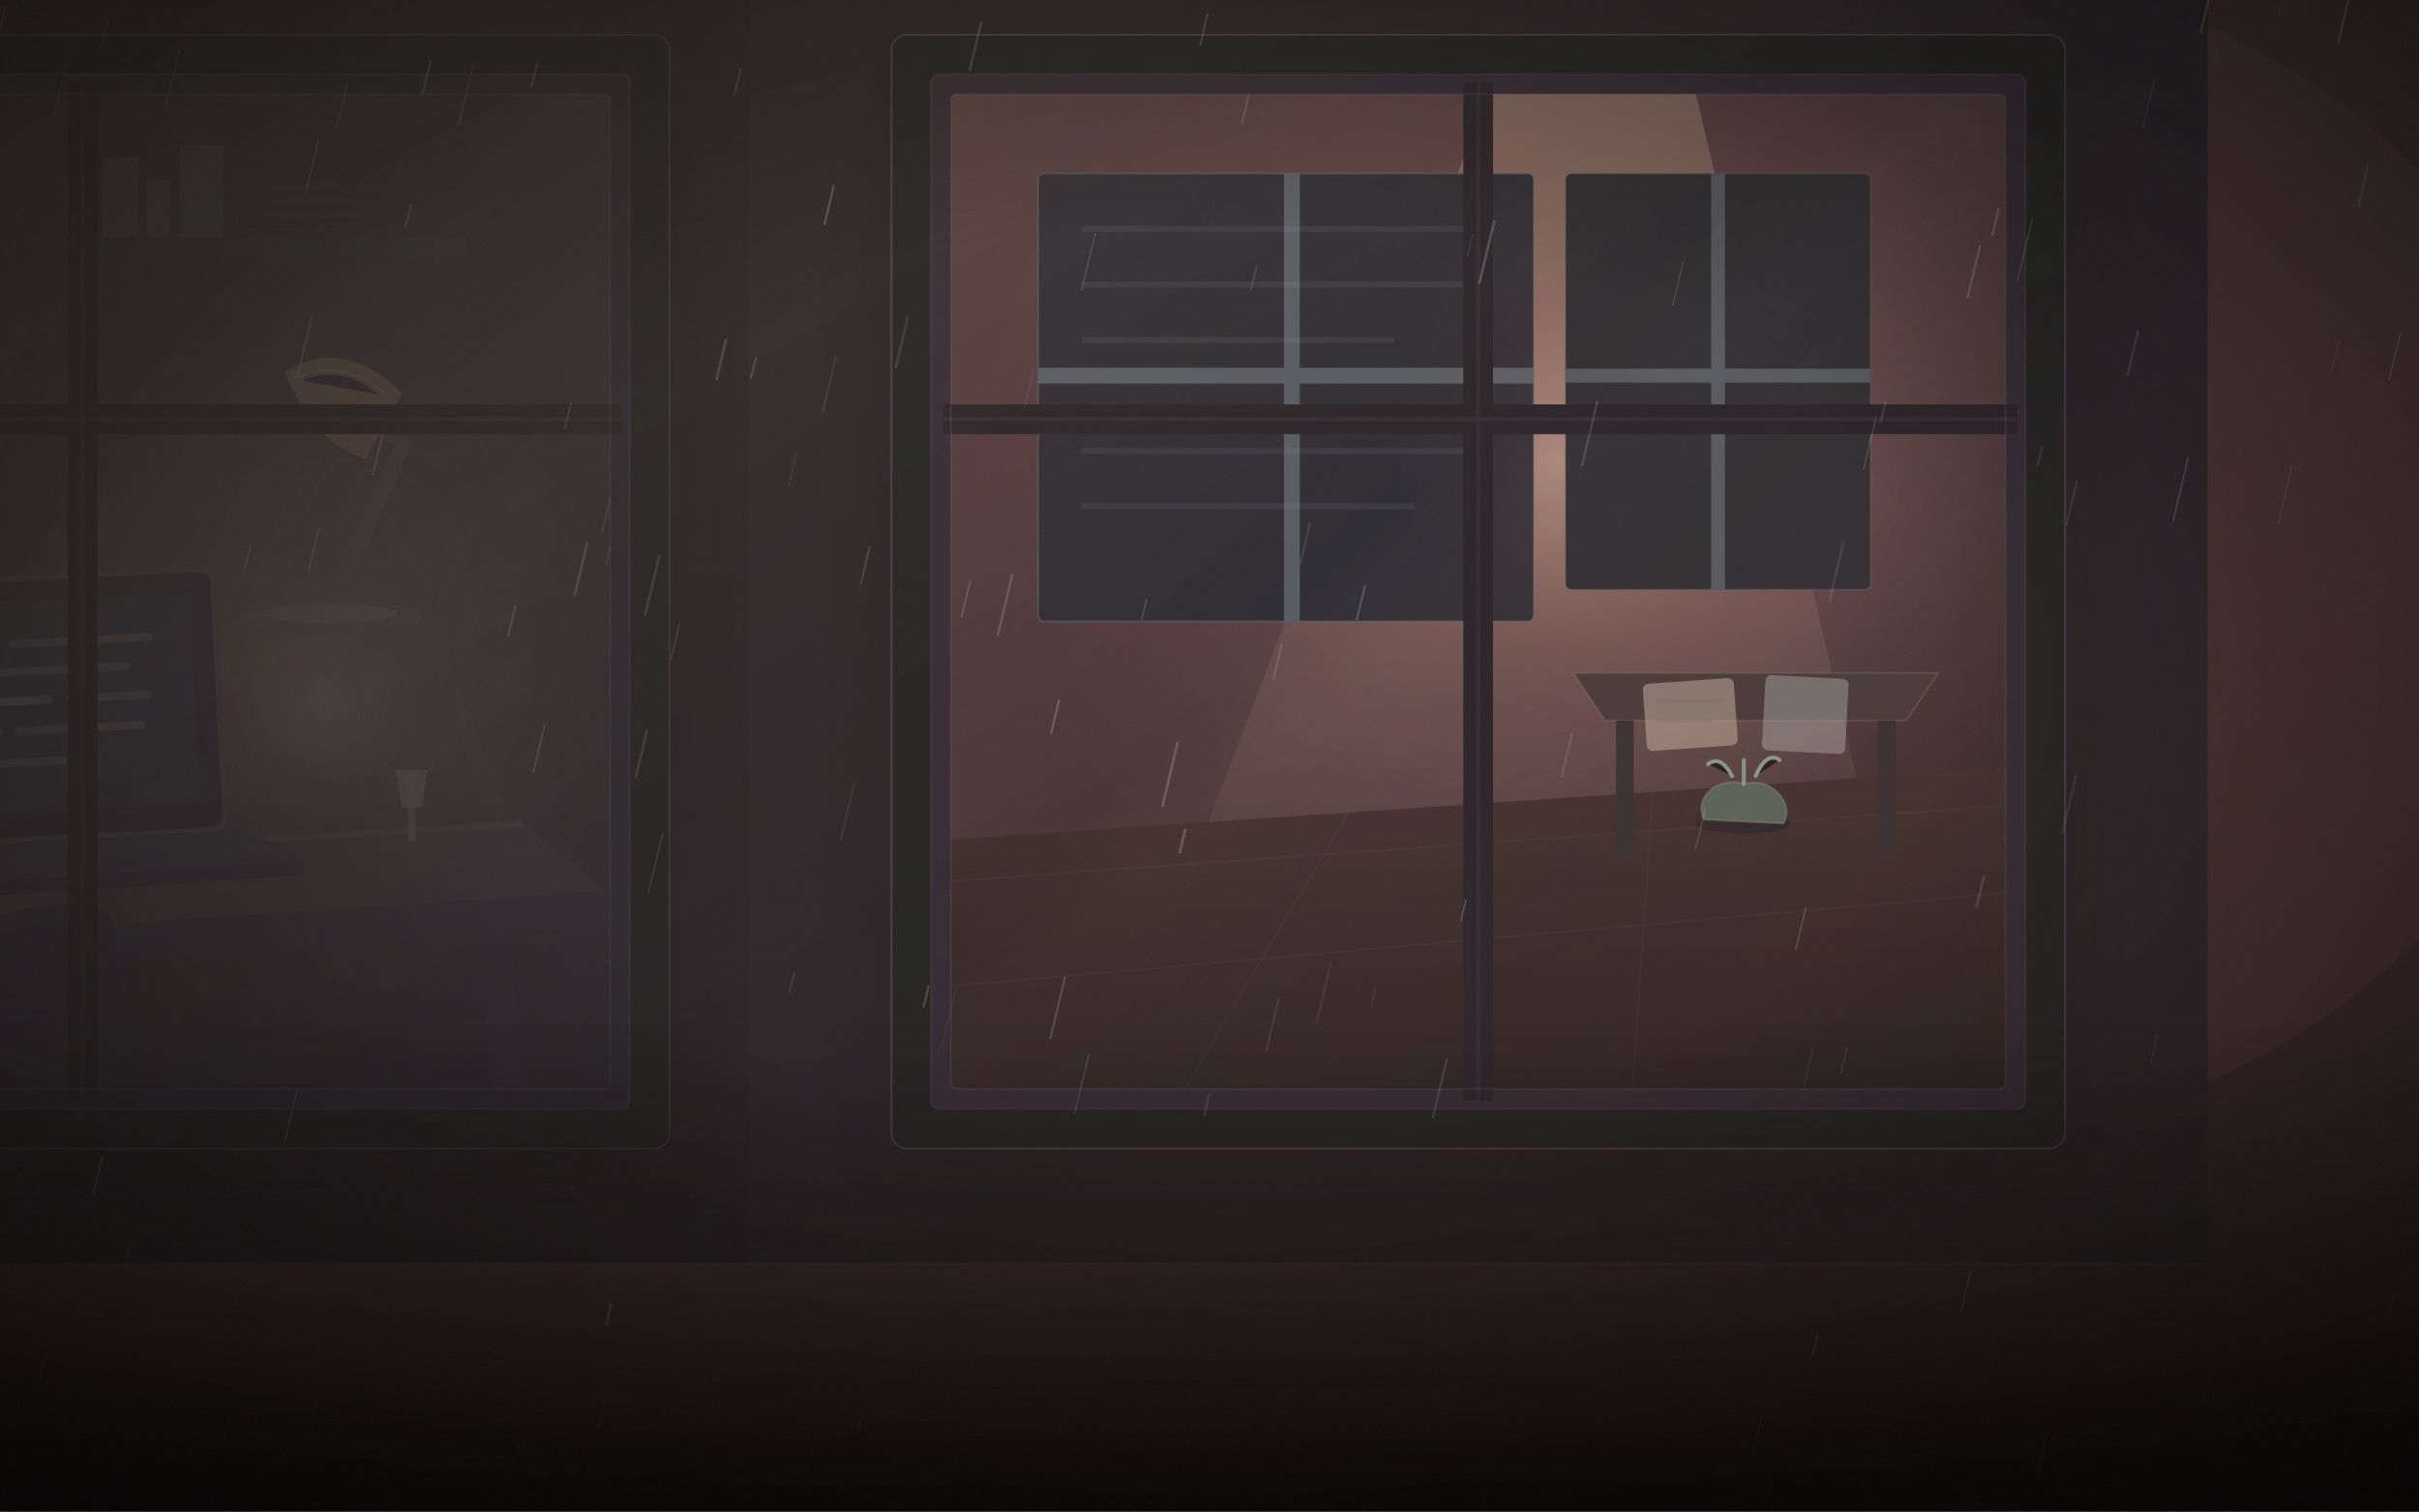
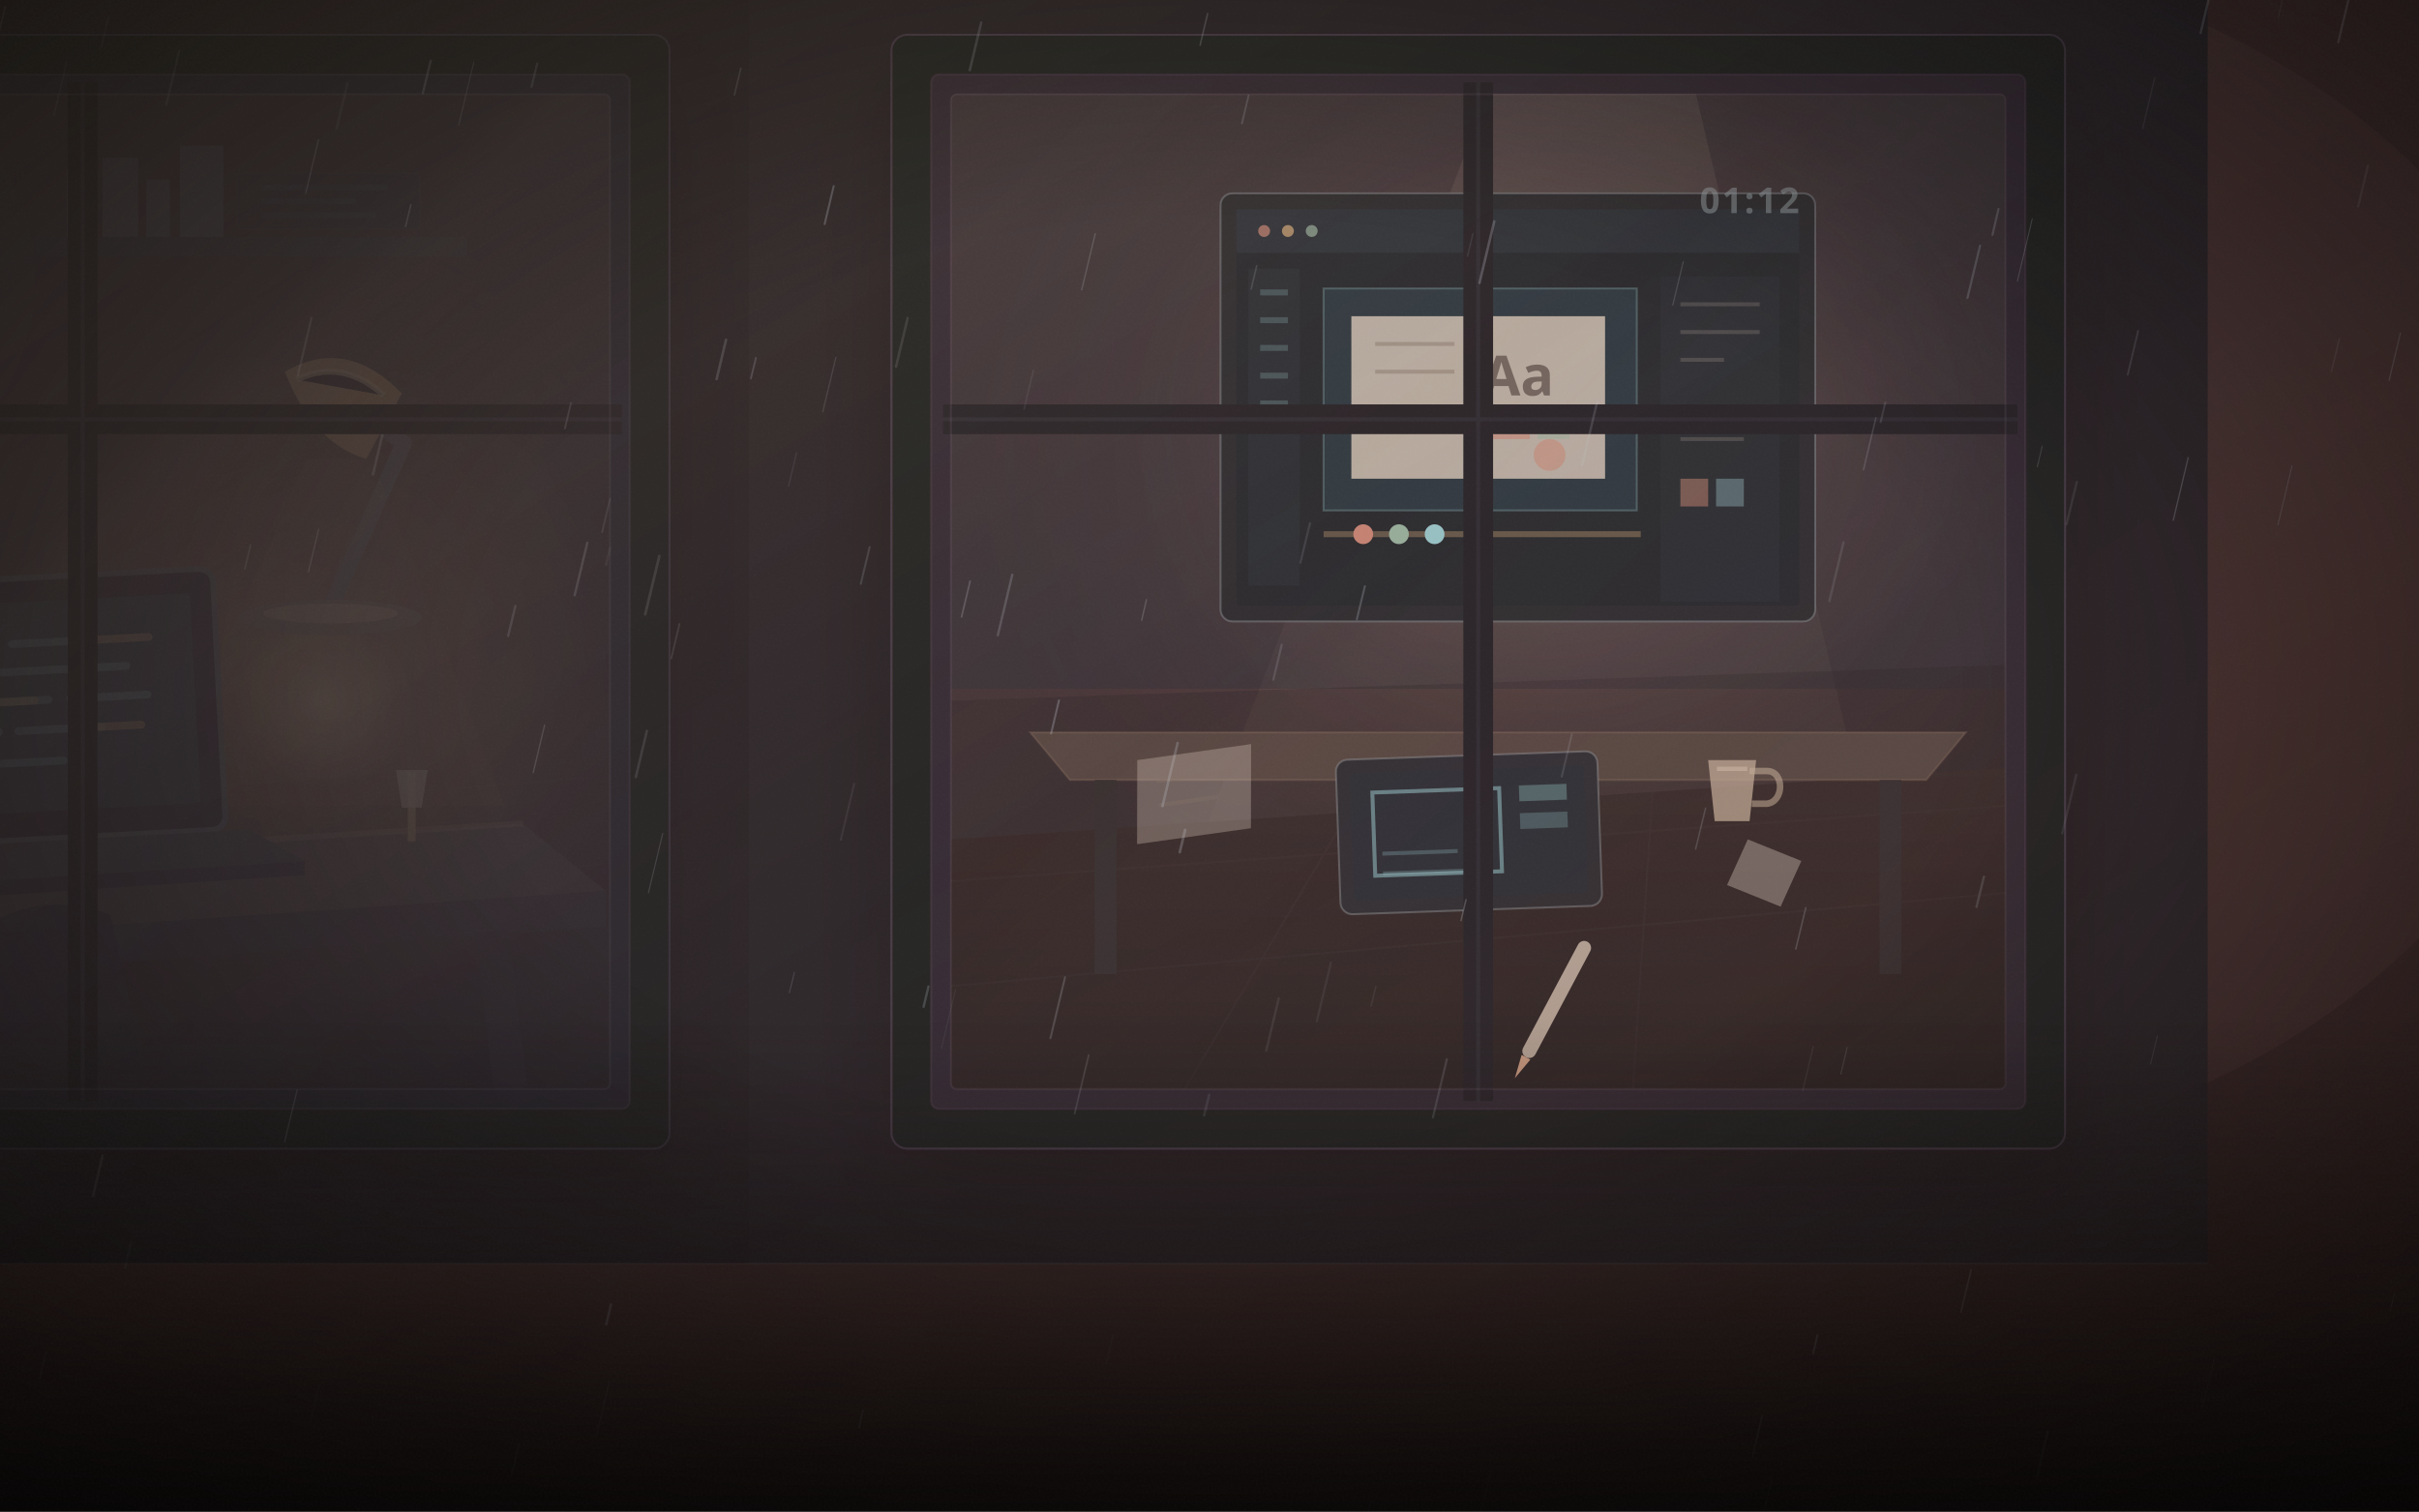
<svg xmlns="http://www.w3.org/2000/svg" viewBox="0 0 1440 900" preserveAspectRatio="xMidYMid slice" role="img" aria-labelledby="title desc">
  <style>
  .rain-drift { animation: rain-drift 11s ease-in-out infinite; }
  .mote { animation-name: mote-rise; animation-duration: 12s; animation-timing-function: ease-in-out; animation-iteration-count: infinite; opacity: 0; }
  .glow-drift { animation: glow-drift 14s ease-in-out infinite; }
  .sway { animation: sway 11s ease-in-out infinite; transform-box: fill-box; transform-origin: 50% 50%; }
  .drift { animation: drift 15s ease-in-out infinite; transform-box: fill-box; transform-origin: 50% 50%; }
  .spin { animation: spin 34s linear infinite; transform-box: fill-box; transform-origin: 50% 100%; }
  .pulse { animation: pulse 2.4s ease-in-out infinite; transform-box: fill-box; transform-origin: 50% 100%; }
  .ring { animation: ring 6.4s ease-out infinite; transform-box: fill-box; transform-origin: 50% 50%; }
  .rise { animation: rise 7s ease-in-out infinite; }
  .flow { animation: flow 7s linear infinite; }
  .blink { animation: blink 1.3s steps(2, start) infinite; }
  .signal-flow { animation: signal-flow 6s linear infinite; }
  @keyframes rain-drift { 0%, 100% { transform: translate(0px, 0px); } 50% { transform: translate(-14px, 24px); } }
  @keyframes mote-rise { 0% { opacity: 0; transform: translate(0px, 0px); } 16% { opacity: .5; } 62% { opacity: .26; } 100% { opacity: 0; transform: translate(-10px, -54px); } }
  @keyframes glow-drift { 0%, 100% { transform: translate(0px, 0px); } 50% { transform: translate(7px, -6px); } }
  @keyframes sway { 0%, 100% { transform: rotate(-1.4deg) translateY(0px); } 50% { transform: rotate(1.4deg) translateY(-4px); } }
  @keyframes drift { 0%, 100% { transform: translate(0px, 0px); } 50% { transform: translate(6px, -8px); } }
  @keyframes spin { to { transform: rotate(360deg); } }
  @keyframes pulse { 0%, 100% { transform: scaleY(.32); } 50% { transform: scaleY(1); } }
  @keyframes ring { 0% { transform: scale(.5); opacity: .55; } 68% { opacity: .14; } 100% { transform: scale(2.4); opacity: 0; } }
  @keyframes rise { 0% { opacity: 0; transform: translateY(6px); } 35% { opacity: .55; } 100% { opacity: 0; transform: translateY(-16px); } }
  @keyframes flow { to { stroke-dashoffset: -120; } }
  @keyframes blink { 0%, 49% { opacity: 1; } 50%, 100% { opacity: 0; } }
  @keyframes signal-flow { to { stroke-dashoffset: -96; } }
  @media (prefers-reduced-motion: reduce) { .anim { animation: none !important; } }
</style>
  <defs>
    <linearGradient id="night" x1="0" y1="0" x2="1" y2="1">
      <stop stop-color="#120d0c" />
      <stop offset=".46" stop-color="#2b1c1c" />
      <stop offset="1" stop-color="#160f0e" />
    </linearGradient>
    <linearGradient id="dawn" x1="0" y1="0" x2="0" y2="1">
      <stop stop-color="#e2a276" stop-opacity=".36" />
      <stop offset=".48" stop-color="#8b5e5e" stop-opacity=".15" />
      <stop offset="1" stop-color="#17110f" stop-opacity="0" />
    </linearGradient>
    <linearGradient id="warmWash" x1="0" y1="0" x2="1" y2="1">
      <stop stop-color="#efb77d" stop-opacity=".2" />
      <stop offset=".5" stop-color="#dca18c" stop-opacity=".13" />
      <stop offset="1" stop-color="#c98370" stop-opacity=".18" />
    </linearGradient>
    <linearGradient id="leftRoom" x1="0" y1="0" x2=".85" y2="1">
      <stop stop-color="#3b2c24" />
      <stop offset=".55" stop-color="#2a211d" />
      <stop offset="1" stop-color="#15100e" />
    </linearGradient>
    <linearGradient id="rightRoom" x1=".2" y1="0" x2=".8" y2="1">
      <stop stop-color="#3b292c" />
      <stop offset=".58" stop-color="#2b2025" />
      <stop offset="1" stop-color="#171114" />
    </linearGradient>
    <linearGradient id="floor" x1="0" y1="0" x2="0" y2="1">
      <stop stop-color="#261c18" />
      <stop offset="1" stop-color="#0e0b0a" />
    </linearGradient>
    <linearGradient id="glass" x1="0" y1="0" x2="1" y2="1">
      <stop stop-color="#d5b497" stop-opacity=".13" />
      <stop offset=".42" stop-color="#62483f" stop-opacity=".05" />
      <stop offset=".48" stop-color="#f4d7b6" stop-opacity=".13" />
      <stop offset="1" stop-color="#211512" stop-opacity=".03" />
    </linearGradient>
    <linearGradient id="spotlight" x1="0" y1="0" x2="0" y2="1">
      <stop stop-color="#ffe0b6" stop-opacity=".27" />
      <stop offset="1" stop-color="#d9a18b" stop-opacity="0" />
    </linearGradient>
    <linearGradient id="bottomShade" x1="0" y1="0" x2="0" y2="1">
      <stop stop-color="#100b09" stop-opacity="0" />
      <stop offset=".56" stop-color="#100b09" stop-opacity=".46" />
      <stop offset="1" stop-color="#0b0807" stop-opacity=".94" />
    </linearGradient>
    <radialGradient id="lampGlow">
      <stop stop-color="#ffe0a8" stop-opacity=".78" />
      <stop offset=".26" stop-color="#f4bd78" stop-opacity=".3" />
      <stop offset="1" stop-color="#e6a053" stop-opacity="0" />
    </radialGradient>
    <radialGradient id="stageGlow">
      <stop stop-color="#ffd8bd" stop-opacity=".48" />
      <stop offset=".35" stop-color="#dda088" stop-opacity=".18" />
      <stop offset="1" stop-color="#aa6e63" stop-opacity="0" />
    </radialGradient>
    <radialGradient id="vignette" cx=".5" cy=".45" r=".72">
      <stop offset=".42" stop-color="#000" stop-opacity="0" />
      <stop offset="1" stop-color="#000" stop-opacity=".66" />
    </radialGradient>
    <filter id="blur8" x="-50%" y="-50%" width="200%" height="200%">
      <feGaussianBlur stdDeviation="8" />
    </filter>
    <filter id="blur24" x="-50%" y="-50%" width="200%" height="200%">
      <feGaussianBlur stdDeviation="24" />
    </filter>
    <filter id="shadow" x="-30%" y="-30%" width="160%" height="160%">
      <feDropShadow dx="0" dy="16" stdDeviation="22" flood-color="#000" flood-opacity=".55" />
    </filter>
    <filter id="grain">
      <feTurbulence type="fractalNoise" baseFrequency=".72" numOctaves="3" seed="27" stitchTiles="stitch" />
      <feColorMatrix type="saturate" values="0" />
      <feComponentTransfer>
        <feFuncA type="table" tableValues="0 .075" />
      </feComponentTransfer>
    </filter>
    <clipPath id="leftClip">
      <rect x="102" y="164" width="532" height="502" rx="3" />
    </clipPath>
    <clipPath id="rightClip">
      <rect x="806" y="164" width="532" height="502" rx="3" />
    </clipPath>
  </defs>
  <rect width="1440" height="900" fill="url(#night)" />
  <ellipse cx="360" cy="340" rx="460" ry="370" fill="#b47b58" opacity=".09" />
  <ellipse cx="1100" cy="330" rx="440" ry="360" fill="#a86c6c" opacity=".1" />
  <g transform="translate(0 -60) translate(-385.0 -77.4) scale(1.18)">
    <path d="M0 112H1440V754H0Z" fill="#080d15" opacity=".9" />
    <path d="M0 112H1440M0 754H1440" stroke="#6d8296" stroke-opacity=".14" />
    <g filter="url(#shadow)">
      <rect x="72" y="134" width="592" height="562" rx="8" fill="#05090f" stroke="#344250" stroke-opacity=".55" />
      <rect x="92" y="154" width="552" height="522" rx="4" fill="#111923" stroke="#637484" stroke-opacity=".18" />
      <rect x="776" y="134" width="592" height="562" rx="8" fill="#05090f" stroke="#454057" stroke-opacity=".58" />
      <rect x="796" y="154" width="552" height="522" rx="4" fill="#171522" stroke="#756887" stroke-opacity=".18" />
    </g>
    <g opacity="0.26">
      <g clip-path="url(#leftClip)">
        <rect x="102" y="164" width="532" height="502" fill="url(#leftRoom)" />
        <ellipse cx="444" cy="440" rx="250" ry="240" fill="url(#lampGlow)" opacity=".26" />
        <path d="M102 540L634 498V666H102Z" fill="url(#floor)" />
        <path d="M102 550L634 508M102 603L634 552M210 666L328 520M420 666L448 514" stroke="#80909a" stroke-opacity=".06" />
        <rect x="126" y="192" width="188" height="266" rx="3" fill="#080e16" stroke="#4b5d6b" stroke-opacity=".5" />
        <rect x="132" y="198" width="176" height="254" fill="#0d1a28" />
        <ellipse cx="202" cy="258" rx="142" ry="124" fill="#345574" opacity=".14" />
        <path d="M120 410V332H151V366H178V294H211V350H242V270H270V324H310V462H120Z" fill="#080f19" />
        <path d="M151 350H158V360H151ZM188 318H195V329H188ZM249 294H256V305H249ZM277 346H284V357H277ZM188 374H195V385H188ZM249 338H256V349H249Z" fill="#d5b878" opacity=".48" />
        <rect x="132" y="198" width="176" height="254" fill="url(#glass)" />
        <path d="M220 198V452M132 326H308" stroke="#334652" stroke-width="8" />
        <path d="M220 198V452M132 326H308" stroke="#8295a1" stroke-opacity=".12" stroke-width="2" />
        <rect x="344" y="236" width="218" height="10" rx="2" fill="#29343e" />
        <path d="M360 202H374V236H360ZM378 196H396V236H378ZM400 207H412V236H400ZM417 190H439V236H417Z" fill="#58606a" />
        <rect x="446" y="204" width="92" height="28" rx="2" fill="#1a252f" stroke="#83919a" stroke-opacity=".15" />
        <path d="M458 211H522M458 218H506M458 225H516" stroke="#8b9ba3" stroke-opacity=".22" stroke-width="3" />
        <g class="anim glow-drift">
          <ellipse cx="490" cy="470" rx="176" ry="172" fill="url(#lampGlow)" />
        </g>
        <path d="M493 423L530 340M530 340L500 318" stroke="#5b5e60" stroke-width="8" stroke-linecap="round" />
        <path d="M470 304Q501 286 529 315L511 348Q484 340 470 304Z" fill="#c59b63" />
        <path d="M476 308Q499 297 520 316" stroke="#ffe0a4" stroke-opacity=".65" stroke-width="3" />
        <ellipse cx="493" cy="428" rx="46" ry="9" fill="#6c6558" />
        <ellipse cx="493" cy="426" rx="34" ry="5" fill="#d3b785" opacity=".55" />
        <path d="M481 348L405 523H581L514 348Z" fill="#f2bd78" opacity=".065" />
        <path d="M138 560L590 532L632 566L110 602Z" fill="#463e35" />
        <path d="M110 602L632 566V584L110 622Z" fill="#24252a" />
        <path d="M154 614L150 666M574 586L584 666" stroke="#1a1d23" stroke-width="17" />
        <path d="M138 560L590 532" stroke="#b49670" stroke-opacity=".35" stroke-width="3" />
        <rect x="247" y="408" width="190" height="132" rx="7" fill="#080d12" stroke="#4c5b64" stroke-width="3" transform="rotate(-3 342 474)" />
        <rect x="259" y="420" width="166" height="106" rx="2" fill="#102633" transform="rotate(-3 342 474)" />
        <g transform="rotate(-3 342 474)" stroke-linecap="round">
          <path d="M276 441H323M334 441H368M276 455H305M315 455H391M290 470H351M362 470H401M290 485H325M335 485H377M276 501H312M325 501H357" stroke="#75b6b6" stroke-opacity=".65" stroke-width="4" />
          <path d="M374 441H403M320 470H344M367 485H397" stroke="#d1aa72" stroke-opacity=".7" stroke-width="4" />
        </g>
        <path d="M222 548L452 535L480 551L206 568Z" fill="#293138" />
        <path d="M206 568L480 551V558L208 576Z" fill="#12181d" />
        <rect x="158" y="526" width="66" height="12" rx="2" fill="#5f5142" transform="rotate(-3 191 532)" />
        <rect x="164" y="511" width="58" height="13" rx="2" fill="#344b56" transform="rotate(-3 193 518)" />
        <path d="M534 506V541" stroke="#b28a55" stroke-width="4" />
        <path d="M526 505H542L539 524H529Z" fill="#d2c2a1" opacity=".75" />
        <path d="M322 582Q350 566 382 578L398 650H306Z" fill="#11171e" opacity=".88" />
      </g>
    </g>
    <g opacity="1.12">
      <g clip-path="url(#rightClip)">
        <rect x="806" y="164" width="532" height="502" fill="url(#rightRoom)" />
+         <rect x="806" y="164" width="532" height="502" fill="#1b1a20" opacity="0.34" />
        <g class="anim glow-drift">
-           <ellipse cx="1110" cy="348" rx="290" ry="268" fill="url(#stageGlow)" />
-         </g>
-         <path d="M1080 156H1180L1300 666H884Z" fill="url(#spotlight)" />
+           <ellipse cx="1110" cy="348" rx="290" ry="268" fill="url(#stageGlow)" opacity="0.78" />
+         </g>
+         <path d="M1080 156H1180L1300 666H884Z" fill="url(#spotlight)" opacity=".7" />
        <path d="M806 540L1338 504V666H806Z" fill="url(#floor)" />
-         <path d="M806 561L1338 523M806 614L1338 567M924 666L1008 524M1150 666L1160 516" stroke="#a392b1" stroke-opacity=".055" />
-         <rect x="850" y="204" width="250" height="226" rx="3" fill="#0b1620" stroke="#596a75" stroke-opacity=".4" />
-         <path d="M850 306H1100M978 204V430" stroke="#3e515b" stroke-width="8" />
-         <path d="M872 232H1078M872 260H1078M872 288H1030M872 344H1078M872 372H1040" stroke="#a6b8c0" stroke-opacity=".1" stroke-width="3" />
+         <path fill="none" d="M806 561L1338 523M806 614L1338 567M924 666L1008 524M1150 666L1160 516" stroke="#a392b1" stroke-opacity=".055" />
+         <rect x="806" y="164" width="532" height="300" fill="#101d28" opacity=".48" />
+         <path d="M806 470L1338 452V666H806Z" fill="#0e1216" opacity=".4" />
        <g class="anim glow-drift">
-           <ellipse cx="1190" cy="330" rx="160" ry="160" fill="url(#stageGlow)" opacity=".5" />
-         </g>
-         <g transform="translate(1120 456)">
-           <path d="M0 0H184L168 24H16Z" fill="#2b2726" stroke="#9a7e64" stroke-opacity=".25" />
-           <path d="M26 24V94M158 24V94" stroke="#191b1e" stroke-width="9" />
-           <rect x="36" y="4" width="46" height="34" rx="3" fill="#d6c6b0" opacity=".48" transform="rotate(-4 59 21)" />
-           <rect x="96" y="2" width="42" height="38" rx="3" fill="#c3d0ce" opacity=".38" transform="rotate(3 117 21)" />
-           <path d="M42 14H76M42 24H70M102 12H130M102 22H118" stroke="#6b675d" stroke-opacity=".4" stroke-width="2" />
-         </g>
-         <g transform="translate(1180 500)">
-           <ellipse cx="26" cy="32" rx="24" ry="5" fill="#0f1114" />
-           <path d="M6 30C0 18 14 8 26 12C40 8 52 22 46 32Z" fill="#435a4c" stroke="#9aab9b" stroke-opacity=".28" />
-           <path d="M26 12V0M20 8C14 -4 8 2 8 2M32 8C38 -6 44 0 44 0" stroke="#7e9b84" stroke-width="2" stroke-linecap="round" />
-         </g>
-         <rect x="1116" y="204" width="154" height="210" rx="3" fill="#0c171d" stroke="#5c6a71" stroke-opacity=".3" />
-         <path d="M1116 306H1270M1193 204V414" stroke="#3c4d56" stroke-width="7" />
-         <rect x="806" y="164" width="532" height="502" fill="url(#glass)" opacity=".26" />
+           <ellipse cx="1108" cy="330" rx="210" ry="180" fill="url(#stageGlow)" opacity=".5" />
+         </g>
+         <g transform="translate(942 214)">
+           <rect width="300" height="216" rx="6" fill="#0e171d" stroke="#87979e" stroke-opacity=".45" />
+           <rect x="8" y="8" width="284" height="200" rx="2" fill="#08141a" />
+           <rect x="8" y="8" width="284" height="22" fill="#101f28" />
+           <circle cx="22" cy="19" r="3" fill="#c98370" opacity=".7" />
+           <circle cx="34" cy="19" r="3" fill="#d9b178" opacity=".7" />
+           <circle cx="46" cy="19" r="3" fill="#8fb6a0" opacity=".7" />
+           <rect x="14" y="38" width="26" height="160" fill="#0c1a22" />
+           <path fill="none" d="M20 50H34M20 64H34M20 78H34M20 92H34M20 106H34" stroke="#8fd0d6" stroke-opacity=".25" stroke-width="3" />
+           <rect x="52" y="48" width="158" height="112" fill="#0e2630" stroke="#8fd0d6" stroke-opacity=".3" />
+           <rect x="66" y="62" width="128" height="82" fill="#e0d6c4" opacity=".8" />
+           <path fill="none" d="M78 76H118M78 90H118" stroke="#7d7466" stroke-opacity=".5" stroke-width="2" />
+           <text x="132" y="102" font-family="'PingFang SC','Hiragino Sans GB','Microsoft YaHei',sans-serif" font-size="28" font-weight="700" fill="#4b4540" fill-opacity=".78">Aa</text>
+           <rect x="132" y="112" width="24" height="12" fill="#c98370" opacity=".6" />
+           <rect x="160" y="112" width="16" height="12" fill="#8fb6a0" opacity=".5" />
+           <circle cx="166" cy="132" r="8" fill="#c98370" opacity=".55" />
+           <rect x="222" y="42" width="60" height="164" fill="#0b1820" />
+           <path fill="none" d="M232 56H272M232 70H272M232 84H254M232 110H272M232 124H264" stroke="#d5c8b4" stroke-opacity=".2" stroke-width="2" />
+           <rect x="232" y="144" width="14" height="14" fill="#c98370" opacity=".5" />
+           <rect x="250" y="144" width="14" height="14" fill="#8fd0d6" opacity=".4" />
+           <path fill="none" d="M52 172H212" stroke="#d9b178" stroke-opacity=".35" stroke-width="3" />
+           <circle cx="72" cy="172" r="5" fill="#c98370" />
+           <circle cx="90" cy="172" r="5" fill="#8fb6a0" />
+           <circle cx="108" cy="172" r="5" fill="#8fd0d6" />
+           <path fill="none" d="M1092 430V470M1042 470H1142" stroke="#8b9a9f" stroke-width="4" />
+         </g>
+         <text x="1234" y="224" font-family="'PingFang SC','Hiragino Sans GB','Microsoft YaHei',sans-serif" font-size="18" font-weight="600" fill="#9db6bd" fill-opacity="0.5" text-anchor="end" letter-spacing="1">01:12</text>
+         <path d="M846 486H1318L1298 510H866Z" fill="#403733" stroke="#9b7f66" stroke-opacity=".26" />
+         <path fill="none" d="M884 510V608M1280 510V608" stroke="#191b1e" stroke-width="11" />
+         <g transform="translate(1000 500) rotate(-2)">
+           <rect width="132" height="78" rx="6" fill="#121920" stroke="#8b979c" stroke-opacity=".45" />
+           <rect x="7" y="7" width="118" height="64" rx="2" fill="#0d1b23" />
+           <rect x="18" y="17" width="64" height="42" fill="none" stroke="#8fd0d6" stroke-opacity=".55" stroke-width="2" />
+           <path fill="none" d="M22 58H74M22 48H60" stroke="#8fd0d6" stroke-opacity=".28" stroke-width="2" />
+           <rect x="92" y="16" width="24" height="8" fill="#8fd0d6" opacity=".35" />
+           <rect x="92" y="30" width="24" height="8" fill="#8fd0d6" opacity=".28" />
+         </g>
+         <g transform="translate(1124 590) rotate(28)">
+           <rect width="7" height="66" rx="3.5" fill="#d7cbb8" opacity=".8" />
+           <path d="M1 66H6L3.5 78Z" fill="#c89a7c" />
+         </g>
+         <g transform="translate(1188 500) scale(1.1)">
+           <path d="M0 0H22L19 28H3Z" fill="#c8b79e" opacity=".72" />
+           <path d="M19 5H27C35 5 35 19 27 20H20" fill="none" stroke="#c8b79e" stroke-opacity=".55" stroke-width="3" />
+           <path fill="none" d="M4 4H18" stroke="#fff2d8" stroke-opacity=".3" stroke-width="2" />
+         </g>
+         <g transform="translate(1208 540) rotate(6)">
+           <path d="M0 0L28 8L20 32L-8 24Z" fill="#d9d2c4" opacity=".4" />
+         </g>
+         <g transform="translate(900 500) rotate(-8)">
+           <path d="M0 0H58L52 42H-6Z" fill="#d9d0c0" opacity=".34" />
+           <path fill="none" d="M8 12H46M8 24H38" stroke="#736b60" stroke-opacity=".35" stroke-width="2" />
+         </g>
+         <rect x="806" y="164" width="532" height="502" fill="url(#glass)" opacity=".12" />
      </g>
    </g>
    <rect x="102" y="164" width="532" height="502" fill="url(#glass)" opacity=".32" />
    <path d="M368 158V672M98 328H640M1072 158V672M802 328H1344" stroke="#080d14" stroke-width="15" />
    <path d="M368 158V672M98 328H640M1072 158V672M802 328H1344" stroke="#607080" stroke-opacity=".12" stroke-width="2" />
    <rect x="102" y="164" width="532" height="502" rx="3" fill="none" stroke="#9aabba" stroke-opacity=".12" />
    <rect x="806" y="164" width="532" height="502" rx="3" fill="none" stroke="#aa9bb8" stroke-opacity=".12" />
  </g>
  <g class="anim rain-drift" stroke="#c5d8e5" stroke-linecap="round" opacity="0.34">
    <line x1="-29.7" y1="505.6" x2="-34.8" y2="526.9" stroke-width="1.0" opacity="0.45" />
    <line x1="1392.6" y1="201.8" x2="1387.9" y2="221.0" stroke-width="0.9" opacity="0.35" />
    <line x1="523.1" y1="-63.8" x2="517.8" y2="-41.6" stroke-width="1.5" opacity="0.49" />
    <line x1="441.0" y1="40.7" x2="437.2" y2="56.5" stroke-width="1.0" opacity="0.72" />
    <line x1="394.5" y1="496.3" x2="386.0" y2="531.6" stroke-width="0.7" opacity="0.75" />
    <line x1="324.2" y1="431.7" x2="317.4" y2="460.1" stroke-width="0.8" opacity="0.81" />
    <line x1="872.7" y1="535.7" x2="869.7" y2="548.1" stroke-width="0.9" opacity="0.77" />
    <line x1="1315.2" y1="-2.3" x2="1310.0" y2="19.6" stroke-width="1.4" opacity="0.76" />
    <line x1="1015.3" y1="481.2" x2="1009.4" y2="505.5" stroke-width="0.9" opacity="0.58" />
    <line x1="1471.5" y1="-31.5" x2="1463.2" y2="3.3" stroke-width="1.0" opacity="0.71" />
    <line x1="1054.8" y1="880.7" x2="1049.5" y2="902.4" stroke-width="1.0" opacity="0.66" />
    <line x1="743.3" y1="56.8" x2="739.3" y2="73.5" stroke-width="1.1" opacity="0.61" />
    <line x1="634.0" y1="581.9" x2="625.3" y2="618.2" stroke-width="1.2" opacity="0.62" />
    <line x1="496.3" y1="110.8" x2="490.9" y2="133.4" stroke-width="1.2" opacity="0.84" />
    <line x1="779.8" y1="311.6" x2="774.1" y2="335.1" stroke-width="1.3" opacity="0.40" />
    <line x1="812.5" y1="349.0" x2="807.7" y2="368.8" stroke-width="1.2" opacity="0.72" />
    <line x1="517.7" y1="325.7" x2="512.4" y2="347.7" stroke-width="1.2" opacity="0.49" />
    <line x1="1526.4" y1="858.3" x2="1520.0" y2="884.7" stroke-width="1.6" opacity="0.84" />
    <line x1="432.2" y1="202.3" x2="426.6" y2="225.7" stroke-width="1.5" opacity="0.82" />
    <line x1="1282.7" y1="46.3" x2="1275.5" y2="76.5" stroke-width="0.9" opacity="0.34" />
    <line x1="761.2" y1="594.5" x2="753.8" y2="625.6" stroke-width="1.4" opacity="0.30" />
    <line x1="648.1" y1="628.2" x2="639.7" y2="663.1" stroke-width="1.0" opacity="0.50" />
    <line x1="1209.8" y1="130.2" x2="1200.9" y2="167.5" stroke-width="0.6" opacity="0.77" />
    <line x1="1116.7" y1="248.8" x2="1109.3" y2="279.7" stroke-width="0.9" opacity="0.54" />
    <line x1="682.5" y1="357.0" x2="679.6" y2="369.3" stroke-width="0.8" opacity="0.67" />
    <line x1="227.6" y1="259.1" x2="222.0" y2="282.5" stroke-width="1.5" opacity="0.57" />
    <line x1="1450.0" y1="564.0" x2="1447.2" y2="575.7" stroke-width="1.0" opacity="0.47" />
    <line x1="701.0" y1="442.4" x2="692.0" y2="480.0" stroke-width="1.5" opacity="0.74" />
    <line x1="1425.4" y1="769.7" x2="1422.9" y2="780.2" stroke-width="0.6" opacity="0.56" />
    <line x1="27.3" y1="805.5" x2="23.2" y2="822.5" stroke-width="1.4" opacity="0.32" />
    <line x1="795.0" y1="935.5" x2="789.9" y2="956.8" stroke-width="1.0" opacity="0.60" />
    <line x1="1514.8" y1="364.9" x2="1508.5" y2="391.3" stroke-width="1.4" opacity="0.64" />
    <line x1="1049.1" y1="842.8" x2="1043.3" y2="867.1" stroke-width="1.1" opacity="0.70" />
    <line x1="508.5" y1="466.7" x2="500.5" y2="500.0" stroke-width="1.2" opacity="0.25" />
    <line x1="815.7" y1="895.5" x2="810.0" y2="919.2" stroke-width="1.0" opacity="0.80" />
    <line x1="1318.1" y1="809.2" x2="1311.3" y2="837.3" stroke-width="0.7" opacity="0.39" />
    <line x1="652.0" y1="139.1" x2="643.9" y2="172.6" stroke-width="0.8" opacity="0.59" />
    <line x1="1236.3" y1="286.9" x2="1230.2" y2="312.1" stroke-width="1.4" opacity="0.36" />
    <line x1="1099.6" y1="623.7" x2="1095.8" y2="639.6" stroke-width="0.7" opacity="0.47" />
    <line x1="719.8" y1="651.9" x2="716.8" y2="664.2" stroke-width="1.5" opacity="0.37" />
    <line x1="909.9" y1="946.3" x2="903.1" y2="974.6" stroke-width="1.4" opacity="0.84" />
    <line x1="1236.0" y1="461.3" x2="1227.6" y2="496.2" stroke-width="1.4" opacity="0.32" />
    <line x1="861.3" y1="630.7" x2="853.0" y2="665.3" stroke-width="1.3" opacity="0.51" />
    <line x1="472.9" y1="579.0" x2="469.9" y2="591.1" stroke-width="0.6" opacity="0.54" />
    <line x1="1409.6" y1="98.6" x2="1403.8" y2="122.9" stroke-width="1.4" opacity="0.37" />
    <line x1="284.3" y1="-60.5" x2="279.1" y2="-38.8" stroke-width="1.0" opacity="0.69" />
    <line x1="561.0" y1="-57.1" x2="554.0" y2="-27.8" stroke-width="1.4" opacity="0.30" />
    <line x1="1081.9" y1="794.9" x2="1079.3" y2="806.1" stroke-width="1.1" opacity="0.78" />
    <line x1="1219.0" y1="852.4" x2="1212.4" y2="879.9" stroke-width="1.4" opacity="0.76" />
    <line x1="1079.2" y1="964.2" x2="1075.8" y2="978.4" stroke-width="0.6" opacity="0.62" />
    <line x1="-4.9" y1="-64.4" x2="-13.3" y2="-29.7" stroke-width="1.2" opacity="0.60" />
    <line x1="404.5" y1="371.5" x2="399.6" y2="392.0" stroke-width="1.1" opacity="0.58" />
    <line x1="189.7" y1="315.1" x2="183.6" y2="340.6" stroke-width="0.8" opacity="0.61" />
    <line x1="1527.6" y1="745.9" x2="1520.0" y2="777.4" stroke-width="0.8" opacity="0.52" />
    <line x1="1075.0" y1="540.4" x2="1069.0" y2="565.1" stroke-width="0.9" opacity="0.65" />
    <line x1="1013.6" y1="963.4" x2="1010.1" y2="978.0" stroke-width="1.0" opacity="0.60" />
    <line x1="339.9" y1="240.0" x2="336.3" y2="255.0" stroke-width="1.1" opacity="0.58" />
    <line x1="176.9" y1="649.0" x2="169.4" y2="680.0" stroke-width="0.8" opacity="0.70" />
    <line x1="540.3" y1="189.4" x2="533.4" y2="218.3" stroke-width="1.5" opacity="0.40" />
    <line x1="1131.0" y1="908.0" x2="1127.6" y2="921.9" stroke-width="1.4" opacity="0.50" />
    <line x1="1215.7" y1="265.7" x2="1212.8" y2="277.9" stroke-width="0.7" opacity="0.54" />
    <line x1="206.9" y1="49.5" x2="200.4" y2="76.5" stroke-width="1.5" opacity="0.31" />
    <line x1="889.5" y1="131.8" x2="880.7" y2="168.5" stroke-width="1.5" opacity="0.79" />
    <line x1="1499.9" y1="841.2" x2="1495.1" y2="861.4" stroke-width="0.7" opacity="0.35" />
    <line x1="1464.8" y1="-52.7" x2="1455.9" y2="-16.0" stroke-width="1.1" opacity="0.63" />
    <line x1="392.5" y1="331.1" x2="384.1" y2="365.8" stroke-width="1.6" opacity="0.61" />
    <line x1="1512.5" y1="985.8" x2="1505.9" y2="1012.9" stroke-width="0.7" opacity="0.75" />
    <line x1="705.5" y1="494.2" x2="702.3" y2="507.4" stroke-width="1.6" opacity="0.76" />
    <line x1="185.5" y1="189.1" x2="177.3" y2="223.6" stroke-width="1.3" opacity="0.50" />
    <line x1="763.0" y1="383.9" x2="758.0" y2="404.7" stroke-width="1.3" opacity="0.48" />
    <line x1="1472.2" y1="835.1" x2="1464.1" y2="868.9" stroke-width="1.0" opacity="0.61" />
    <line x1="64.6" y1="10.1" x2="60.3" y2="28.0" stroke-width="1.2" opacity="0.28" />
    <line x1="577.5" y1="346.0" x2="572.4" y2="367.3" stroke-width="1.0" opacity="0.68" />
    <line x1="1189.7" y1="124.4" x2="1186.1" y2="139.8" stroke-width="1.3" opacity="0.71" />
    <line x1="1122.3" y1="239.7" x2="1119.5" y2="251.4" stroke-width="1.2" opacity="0.42" />
    <line x1="106.7" y1="30.2" x2="99.0" y2="62.3" stroke-width="1.3" opacity="0.39" />
    <line x1="1173.4" y1="756.0" x2="1167.3" y2="781.3" stroke-width="1.0" opacity="0.60" />
    <line x1="149.2" y1="324.4" x2="145.7" y2="338.8" stroke-width="1.0" opacity="0.45" />
    <line x1="189.6" y1="83.2" x2="182.0" y2="115.1" stroke-width="0.8" opacity="0.71" />
    <line x1="1528.3" y1="779.3" x2="1521.3" y2="808.6" stroke-width="1.1" opacity="0.74" />
    <line x1="618.6" y1="909.3" x2="610.9" y2="941.5" stroke-width="0.8" opacity="0.55" />
    <line x1="855.8" y1="-57.4" x2="853.1" y2="-46.3" stroke-width="1.1" opacity="0.44" />
    <line x1="363.7" y1="776.7" x2="360.9" y2="788.6" stroke-width="1.5" opacity="0.82" />
    <line x1="738.3" y1="889.7" x2="733.7" y2="908.9" stroke-width="1.1" opacity="0.21" />
    <line x1="541.4" y1="882.8" x2="536.7" y2="902.4" stroke-width="0.6" opacity="0.24" />
    <line x1="61.1" y1="688.1" x2="55.3" y2="712.3" stroke-width="1.4" opacity="0.59" />
    <line x1="580.6" y1="927.1" x2="574.5" y2="952.5" stroke-width="1.2" opacity="0.62" />
    <line x1="39.8" y1="36.6" x2="32.1" y2="68.8" stroke-width="0.8" opacity="0.34" />
    <line x1="838.4" y1="938.0" x2="833.7" y2="957.6" stroke-width="1.1" opacity="0.82" />
    <line x1="450.0" y1="213.1" x2="447.0" y2="225.4" stroke-width="1.1" opacity="0.58" />
    <line x1="602.6" y1="342.2" x2="594.0" y2="378.2" stroke-width="1.4" opacity="0.61" />
    <line x1="950.8" y1="239.2" x2="941.8" y2="277.0" stroke-width="1.4" opacity="0.50" />
    <line x1="1455.6" y1="173.2" x2="1449.1" y2="200.1" stroke-width="1.1" opacity="0.69" />
    <line x1="282.0" y1="37.2" x2="273.1" y2="74.3" stroke-width="0.7" opacity="0.63" />
    <line x1="78.0" y1="739.8" x2="74.5" y2="754.4" stroke-width="1.4" opacity="0.32" />
    <line x1="1002.0" y1="155.9" x2="995.8" y2="181.6" stroke-width="0.7" opacity="0.58" />
    <line x1="497.6" y1="212.8" x2="489.8" y2="245.2" stroke-width="0.8" opacity="0.42" />
    <line x1="1178.7" y1="146.3" x2="1171.2" y2="177.4" stroke-width="1.3" opacity="0.70" />
    <line x1="748.1" y1="158.2" x2="744.8" y2="172.1" stroke-width="1.0" opacity="0.48" />
    <line x1="1501.8" y1="153.5" x2="1492.8" y2="191.1" stroke-width="0.8" opacity="0.60" />
    <line x1="981.6" y1="-58.1" x2="978.8" y2="-46.1" stroke-width="0.9" opacity="0.61" />
    <line x1="718.9" y1="8.1" x2="714.4" y2="26.9" stroke-width="0.9" opacity="0.77" />
    <line x1="552.7" y1="587.4" x2="549.8" y2="599.5" stroke-width="1.4" opacity="0.64" />
    <line x1="725.8" y1="-62.2" x2="720.1" y2="-38.5" stroke-width="1.0" opacity="0.49" />
    <line x1="1411.6" y1="-70.9" x2="1403.5" y2="-37.3" stroke-width="1.4" opacity="0.82" />
    <line x1="568.8" y1="589.3" x2="560.5" y2="624.1" stroke-width="0.6" opacity="0.24" />
    <line x1="819.0" y1="587.4" x2="816.2" y2="599.0" stroke-width="1.0" opacity="0.23" />
    <line x1="1348.8" y1="881.0" x2="1344.1" y2="900.6" stroke-width="0.8" opacity="0.41" />
    <line x1="1495.8" y1="817.2" x2="1488.6" y2="847.4" stroke-width="1.6" opacity="0.49" />
    <line x1="1272.8" y1="197.0" x2="1266.6" y2="223.1" stroke-width="1.1" opacity="0.51" />
    <line x1="887.5" y1="875.9" x2="881.7" y2="900.0" stroke-width="0.9" opacity="0.43" />
    <line x1="1181.0" y1="522.0" x2="1176.6" y2="540.0" stroke-width="1.4" opacity="0.52" />
    <line x1="349.6" y1="323.2" x2="342.1" y2="354.4" stroke-width="1.4" opacity="0.74" />
    <line x1="1284.2" y1="616.9" x2="1280.2" y2="633.6" stroke-width="0.7" opacity="0.41" />
    <line x1="876.8" y1="139.2" x2="873.6" y2="152.5" stroke-width="0.9" opacity="0.32" />
    <line x1="615.2" y1="220.4" x2="609.6" y2="243.7" stroke-width="0.9" opacity="0.26" />
    <line x1="258.9" y1="932.3" x2="253.3" y2="955.8" stroke-width="0.6" opacity="0.21" />
    <line x1="935.7" y1="437.2" x2="929.7" y2="462.4" stroke-width="1.2" opacity="0.44" />
    <line x1="1097.4" y1="322.9" x2="1089.0" y2="358.0" stroke-width="1.4" opacity="0.39" />
    <line x1="792.3" y1="573.1" x2="783.9" y2="608.1" stroke-width="1.3" opacity="0.24" />
    <line x1="319.8" y1="37.8" x2="316.4" y2="51.7" stroke-width="1.3" opacity="0.63" />
    <line x1="3.1" y1="4.0" x2="-5.8" y2="40.7" stroke-width="1.1" opacity="0.46" />
    <line x1="1361.0" y1="-9.6" x2="1356.2" y2="10.4" stroke-width="0.7" opacity="0.34" />
    <line x1="306.8" y1="360.8" x2="302.5" y2="378.6" stroke-width="1.4" opacity="0.64" />
    <line x1="363.2" y1="326.3" x2="360.8" y2="336.3" stroke-width="1.5" opacity="0.29" />
    <line x1="1302.6" y1="272.5" x2="1293.7" y2="309.8" stroke-width="0.8" opacity="0.78" />
    <line x1="385.1" y1="435.2" x2="378.5" y2="462.7" stroke-width="1.5" opacity="0.63" />
    <line x1="136.2" y1="951.5" x2="131.0" y2="973.3" stroke-width="1.0" opacity="0.20" />
    <line x1="1428.9" y1="198.5" x2="1422.2" y2="226.4" stroke-width="0.8" opacity="0.62" />
    <line x1="-5.1" y1="581.2" x2="-10.6" y2="604.2" stroke-width="0.9" opacity="0.54" />
    <line x1="244.6" y1="121.9" x2="241.4" y2="134.9" stroke-width="0.9" opacity="0.83" />
    <line x1="916.2" y1="-82.6" x2="909.7" y2="-55.6" stroke-width="0.8" opacity="0.29" />
    <line x1="1462.2" y1="139.1" x2="1453.7" y2="174.4" stroke-width="1.5" opacity="0.60" />
    <line x1="256.4" y1="36.1" x2="251.7" y2="55.6" stroke-width="1.4" opacity="0.72" />
    <line x1="1327.5" y1="973.5" x2="1323.3" y2="990.9" stroke-width="1.4" opacity="0.54" />
    <line x1="1079.4" y1="623.2" x2="1073.1" y2="649.6" stroke-width="0.9" opacity="0.26" />
    <line x1="1412.8" y1="977.7" x2="1409.7" y2="990.5" stroke-width="1.2" opacity="0.63" />
    <line x1="662.5" y1="794.9" x2="658.5" y2="811.8" stroke-width="1.1" opacity="0.21" />
    <line x1="363.2" y1="297.0" x2="358.4" y2="316.9" stroke-width="1.1" opacity="0.45" />
    <line x1="513.7" y1="840.0" x2="511.2" y2="850.2" stroke-width="1.2" opacity="0.73" />
    <line x1="734.3" y1="-52.1" x2="729.4" y2="-31.8" stroke-width="1.0" opacity="0.78" />
    <line x1="1398.1" y1="-0.5" x2="1391.9" y2="25.2" stroke-width="1.3" opacity="0.76" />
    <line x1="584.1" y1="13.4" x2="577.3" y2="41.8" stroke-width="1.5" opacity="0.60" />
    <line x1="1364.4" y1="277.4" x2="1356.0" y2="312.5" stroke-width="0.7" opacity="0.52" />
    <line x1="362.8" y1="822.4" x2="354.6" y2="856.3" stroke-width="0.7" opacity="0.56" />
    <line x1="1247.5" y1="-86.2" x2="1244.1" y2="-72.1" stroke-width="1.6" opacity="0.32" />
    <line x1="630.4" y1="417.0" x2="625.7" y2="436.8" stroke-width="1.2" opacity="0.84" />
    <line x1="474.2" y1="269.5" x2="469.4" y2="289.5" stroke-width="0.8" opacity="0.29" />
    <line x1="190.1" y1="824.6" x2="185.0" y2="845.8" stroke-width="0.8" opacity="0.36" />
    <line x1="309.0" y1="859.8" x2="304.6" y2="877.9" stroke-width="1.4" opacity="0.58" />
  </g>
  <g fill="#efd6ad" opacity=".55">
    <circle class="anim mote" cx="130.6" cy="160.2" r="0.9" style="animation-duration:19.8s;animation-delay:-9.9s" />
    <circle class="anim mote" cx="550.7" cy="524.0" r="1.4" style="animation-duration:14.9s;animation-delay:-0.2s" />
    <circle class="anim mote" cx="594.5" cy="444.3" r="1.9" style="animation-duration:12.0s;animation-delay:-3.1s" />
    <circle class="anim mote" cx="497.8" cy="554.2" r="1.5" style="animation-duration:14.5s;animation-delay:-1.1s" />
    <circle class="anim mote" cx="680.6" cy="534.0" r="2.3" style="animation-duration:17.8s;animation-delay:-11.0s" />
    <circle class="anim mote" cx="298.3" cy="412.2" r="2.2" style="animation-duration:14.4s;animation-delay:-11.1s" />
    <circle class="anim mote" cx="754.9" cy="362.5" r="0.7" style="animation-duration:19.1s;animation-delay:-17.2s" />
    <circle class="anim mote" cx="156.3" cy="404.1" r="0.9" style="animation-duration:15.1s;animation-delay:-4.3s" />
    <circle class="anim mote" cx="211.9" cy="552.3" r="0.8" style="animation-duration:19.6s;animation-delay:-14.6s" />
    <circle class="anim mote" cx="641.9" cy="377.8" r="2.3" style="animation-duration:16.7s;animation-delay:-10.4s" />
    <circle class="anim mote" cx="1022.3" cy="210.9" r="1.6" style="animation-duration:17.9s;animation-delay:-16.4s" />
    <circle class="anim mote" cx="315.2" cy="441.4" r="2.0" style="animation-duration:15.2s;animation-delay:-10.6s" />
    <circle class="anim mote" cx="346.9" cy="483.6" r="1.5" style="animation-duration:15.1s;animation-delay:-2.8s" />
    <circle class="anim mote" cx="286.4" cy="251.0" r="1.6" style="animation-duration:18.3s;animation-delay:-9.1s" />
    <circle class="anim mote" cx="770.9" cy="336.0" r="2.2" style="animation-duration:17.7s;animation-delay:-5.6s" />
    <circle class="anim mote" cx="520.8" cy="321.9" r="0.8" style="animation-duration:15.1s;animation-delay:-14.8s" />
    <circle class="anim mote" cx="716.3" cy="428.3" r="2.3" style="animation-duration:20.0s;animation-delay:-19.3s" />
    <circle class="anim mote" cx="604.5" cy="541.2" r="1.1" style="animation-duration:19.7s;animation-delay:-4.0s" />
    <circle class="anim mote" cx="395.4" cy="444.8" r="1.4" style="animation-duration:13.8s;animation-delay:-0.8s" />
    <circle class="anim mote" cx="843.8" cy="208.9" r="1.3" style="animation-duration:14.9s;animation-delay:-5.1s" />
    <circle class="anim mote" cx="1045.1" cy="383.5" r="1.6" style="animation-duration:18.9s;animation-delay:-7.1s" />
    <circle class="anim mote" cx="1157.7" cy="557.1" r="0.7" style="animation-duration:16.4s;animation-delay:-6.7s" />
  </g>
  <g transform="translate(0 -60) translate(-385.0 -77.4) scale(1.18)">
    <rect y="112" width="704" height="642" fill="#02050b" opacity=".34" />
    <g transform="translate(0 0)" />
  </g>
  <rect width="1440" height="900" fill="#6d5360" opacity=".09" />
  <rect width="1440" height="900" fill="url(#warmWash)" />
  <rect y="606" width="1440" height="294" fill="url(#bottomShade)" />
  <rect width="1440" height="900" fill="url(#vignette)" />
  <rect width="1440" height="900" filter="url(#grain)" opacity=".38" />
</svg>
